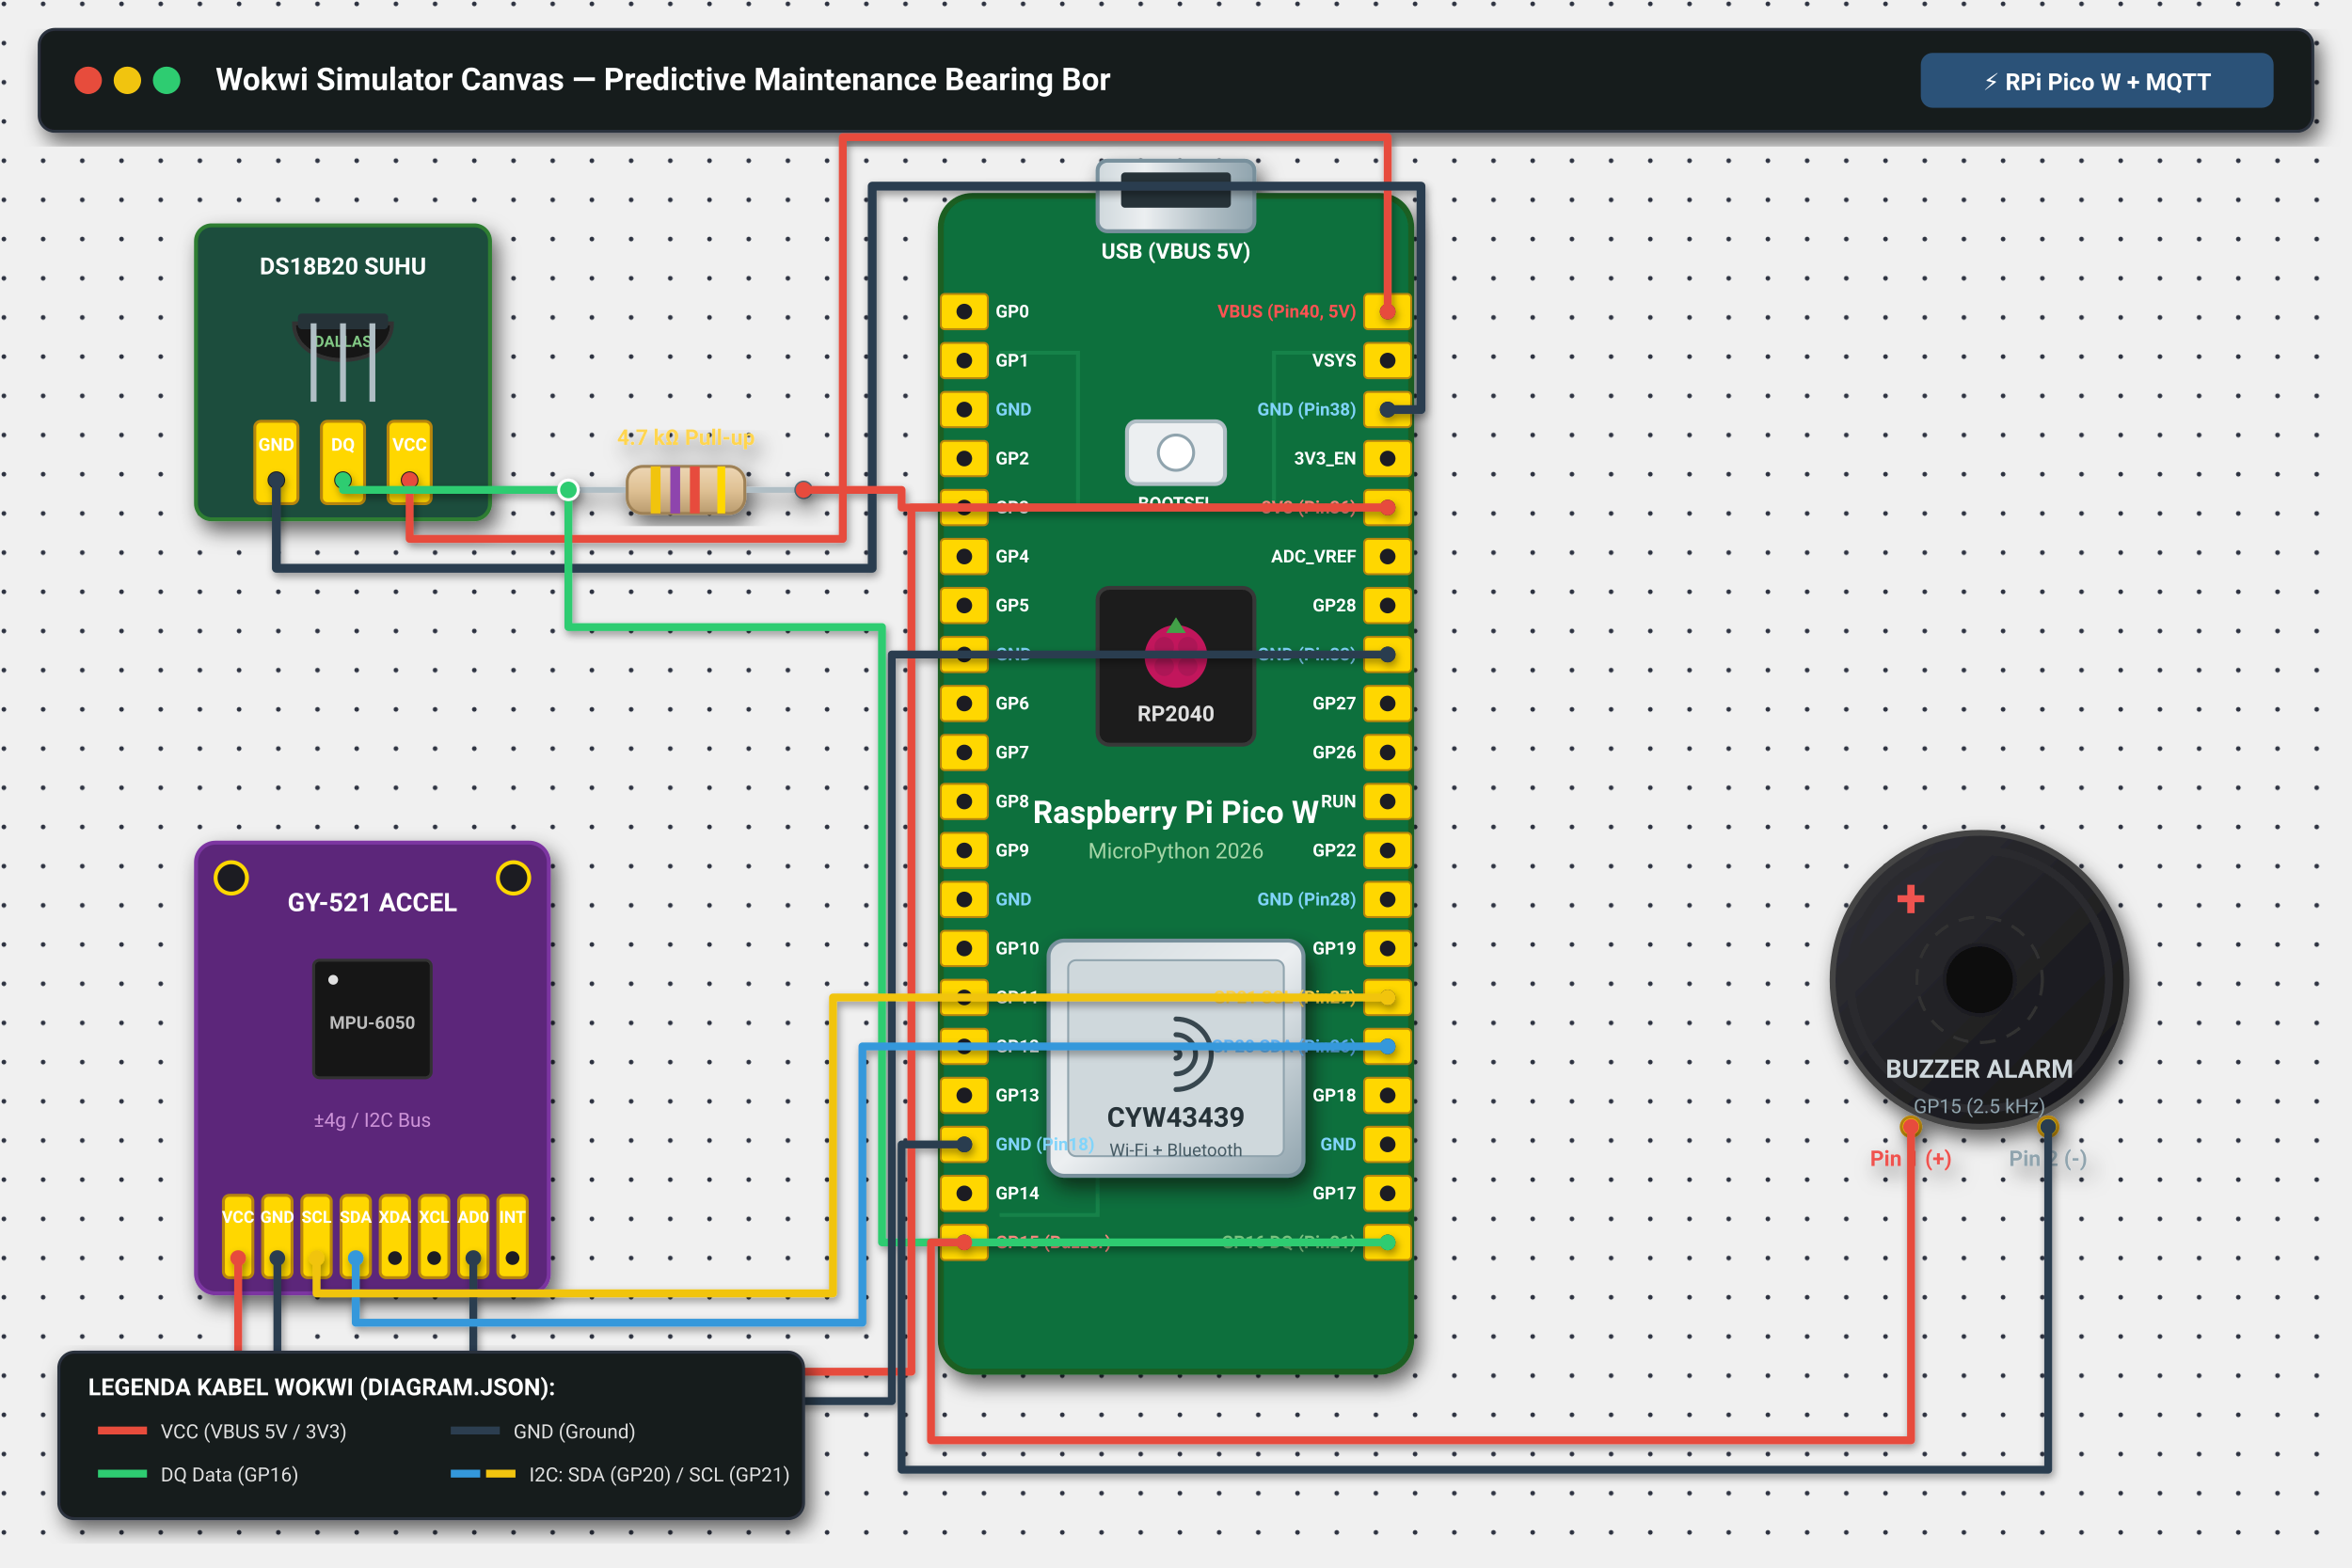
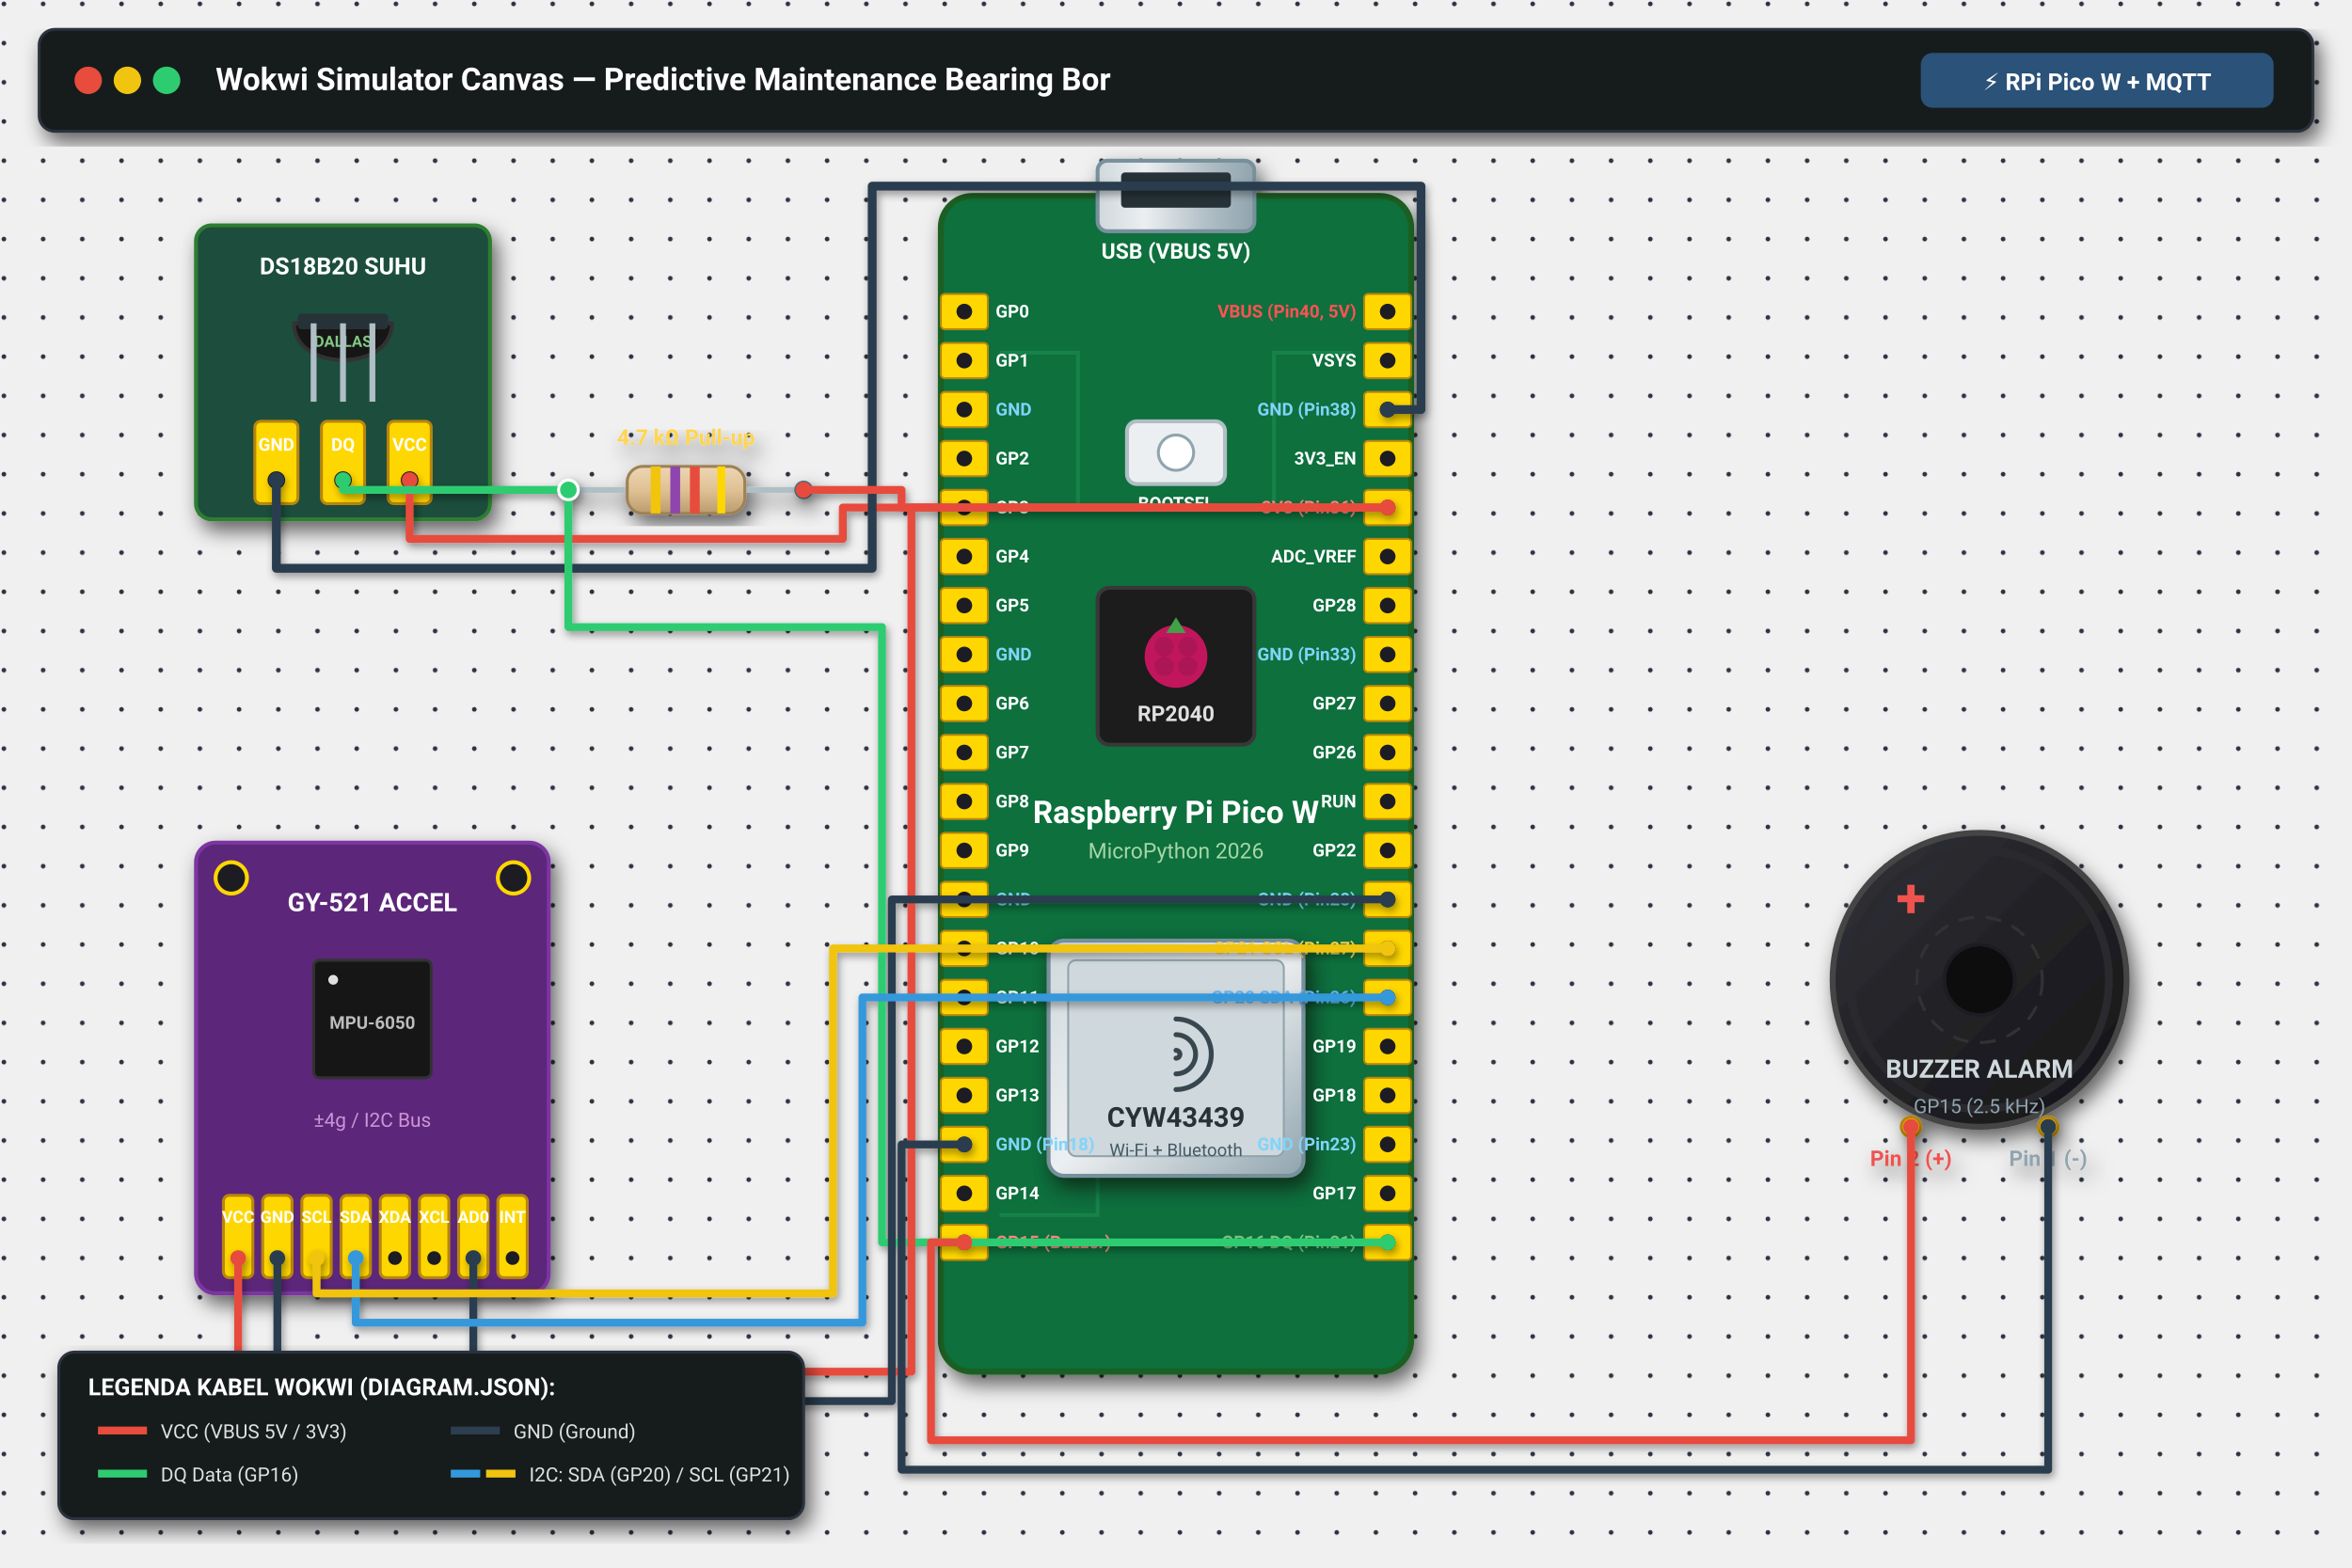
<svg xmlns="http://www.w3.org/2000/svg" viewBox="0 0 1200 800" width="100%" height="100%" style="background:#1e1e24; font-family: -apple-system, BlinkMacSystemFont, 'Segoe UI', Roboto, 'Helvetica Neue', Arial, sans-serif;">
  <defs>
    <pattern id="wokwiGrid" width="20" height="20" patternUnits="userSpaceOnUse">
      <circle cx="2" cy="2" r="1.2" fill="#2d3240" />
    </pattern>
    <filter id="wokwiShadow" x="-10%" y="-10%" width="125%" height="125%">
      <feDropShadow dx="3" dy="5" stdDeviation="5" flood-color="#000000" flood-opacity="0.6" />
    </filter>
    <filter id="wireShadow" x="-20%" y="-20%" width="140%" height="140%">
      <feDropShadow dx="1" dy="2" stdDeviation="2" flood-color="#000000" flood-opacity="0.4" />
    </filter>
    <linearGradient id="usbMetal" x1="0%" y1="0%" x2="100%" y2="0%">
      <stop offset="0%" stop-color="#cfd8dc" />
      <stop offset="30%" stop-color="#eceff1" />
      <stop offset="70%" stop-color="#b0bec5" />
      <stop offset="100%" stop-color="#90a4ae" />
    </linearGradient>
    <linearGradient id="wifiMetal" x1="0%" y1="0%" x2="100%" y2="100%">
      <stop offset="0%" stop-color="#cfd8dc" />
      <stop offset="50%" stop-color="#eceff1" />
      <stop offset="100%" stop-color="#90a4ae" />
    </linearGradient>
    <linearGradient id="resistorBody" x1="0%" y1="0%" x2="0%" y2="100%">
      <stop offset="0%" stop-color="#edd6b4" />
      <stop offset="50%" stop-color="#dfc194" />
      <stop offset="100%" stop-color="#ba9c6f" />
    </linearGradient>
    <linearGradient id="buzzerBody" x1="0%" y1="0%" x2="100%" y2="100%">
      <stop offset="0%" stop-color="#333338" />
      <stop offset="50%" stop-color="#222226" />
      <stop offset="100%" stop-color="#141416" />
    </linearGradient>
  </defs>
  <rect width="100%" height="100%" fill="url(#wokwiGrid)" />
  <rect x="20" y="15" width="1160" height="52" rx="8" fill="#181a1f" stroke="#2c303c" stroke-width="1.5" filter="url(#wokwiShadow)" />
  <circle cx="45" cy="41" r="7" fill="#e74c3c" />
  <circle cx="65" cy="41" r="7" fill="#f1c40f" />
  <circle cx="85" cy="41" r="7" fill="#2ecc71" />
  <text x="110" y="46" fill="#ffffff" font-size="16" font-weight="bold">Wokwi Simulator Canvas — Predictive Maintenance Bearing Bor</text>
  <rect x="980" y="27" width="180" height="28" rx="6" fill="#2b5278" />
  <text x="1070" y="46" fill="#ffffff" font-size="12" font-weight="bold" text-anchor="middle">⚡ RPi Pico W + MQTT</text>
  <g id="comp-mpu6050" transform="translate(100, 430)" filter="url(#wokwiShadow)">
    <rect x="0" y="0" width="180" height="230" rx="10" fill="#5c287a" stroke="#7b36a1" stroke-width="2" />
    <circle cx="18" cy="18" r="8" fill="#1e1e24" stroke="#ffd700" stroke-width="2" />
    <circle cx="162" cy="18" r="8" fill="#1e1e24" stroke="#ffd700" stroke-width="2" />
    <rect x="60" y="60" width="60" height="60" rx="3" fill="#151515" stroke="#333" stroke-width="1.5" />
    <circle cx="70" cy="70" r="2.5" fill="#e0e0e0" />
    <text x="90" y="95" fill="#bdbdbd" font-size="9" font-weight="bold" text-anchor="middle">MPU-6050</text>
    <text x="90" y="35" fill="#ffffff" font-size="13" font-weight="bold" text-anchor="middle">GY-521 ACCEL</text>
    <text x="90" y="145" fill="#ce93d8" font-size="10" text-anchor="middle">±4g / I2C Bus</text>
    <g transform="translate(14, 180)">
      <g fill="#ffd700" stroke="#b8860b" stroke-width="1.5">
        <rect x="0" y="0" width="15" height="42" rx="3" />
        <rect x="20" y="0" width="15" height="42" rx="3" />
        <rect x="40" y="0" width="15" height="42" rx="3" />
        <rect x="60" y="0" width="15" height="42" rx="3" />
        <rect x="80" y="0" width="15" height="42" rx="3" />
        <rect x="100" y="0" width="15" height="42" rx="3" />
        <rect x="120" y="0" width="15" height="42" rx="3" />
        <rect x="140" y="0" width="15" height="42" rx="3" />
      </g>
      <g fill="#1e1e24">
        <circle cx="7.5" cy="32" r="3.5" />
        <circle cx="27.5" cy="32" r="3.5" />
        <circle cx="47.5" cy="32" r="3.5" />
        <circle cx="67.5" cy="32" r="3.5" />
        <circle cx="87.5" cy="32" r="3.5" />
        <circle cx="107.5" cy="32" r="3.5" />
        <circle cx="127.5" cy="32" r="3.5" />
        <circle cx="147.5" cy="32" r="3.5" />
      </g>
      <g font-size="8.5" fill="#ffffff" font-weight="bold" text-anchor="middle">
        <text x="7.5" y="14">VCC</text>
        <text x="27.5" y="14">GND</text>
        <text x="47.5" y="14">SCL</text>
        <text x="67.5" y="14">SDA</text>
        <text x="87.5" y="14">XDA</text>
        <text x="107.5" y="14">XCL</text>
        <text x="127.5" y="14">AD0</text>
        <text x="147.5" y="14">INT</text>
      </g>
    </g>
  </g>
  <g id="comp-ds18b20" transform="translate(100, 115)" filter="url(#wokwiShadow)">
    <rect x="0" y="0" width="150" height="150" rx="8" fill="#1b4d3e" stroke="#2e7d32" stroke-width="2" />
    <text x="75" y="25" fill="#ffffff" font-size="12" font-weight="bold" text-anchor="middle">DS18B20 SUHU</text>
    <path d="M 50,50 L 100,50 C 100,75 50,75 50,50 Z" fill="#151515" stroke="#333" stroke-width="2" />
    <rect x="52" y="45" width="46" height="8" rx="2" fill="#263238" />
    <text x="75" y="62" fill="#81c784" font-size="8" font-weight="bold" text-anchor="middle">DALLAS</text>
    <line x1="60" y1="50" x2="60" y2="90" stroke="#b0bec5" stroke-width="3" />
    <line x1="75" y1="50" x2="75" y2="90" stroke="#b0bec5" stroke-width="3" />
    <line x1="90" y1="50" x2="90" y2="90" stroke="#b0bec5" stroke-width="3" />
    <g transform="translate(30, 100)">
      <rect x="0" y="0" width="22" height="42" rx="3" fill="#ffd700" stroke="#b8860b" stroke-width="1.5" />
      <rect x="34" y="0" width="22" height="42" rx="3" fill="#ffd700" stroke="#b8860b" stroke-width="1.5" />
      <rect x="68" y="0" width="22" height="42" rx="3" fill="#ffd700" stroke="#b8860b" stroke-width="1.5" />
      <circle cx="11" cy="30" r="4.5" fill="#1e1e24" />
      <circle cx="45" cy="30" r="4.5" fill="#1e1e24" />
      <circle cx="79" cy="30" r="4.5" fill="#1e1e24" />
      <text x="11" y="15" fill="#ffffff" font-size="9" font-weight="bold" text-anchor="middle">GND</text>
      <text x="45" y="15" fill="#ffffff" font-size="9" font-weight="bold" text-anchor="middle">DQ</text>
      <text x="79" y="15" fill="#ffffff" font-size="9" font-weight="bold" text-anchor="middle">VCC</text>
    </g>
  </g>
  <g id="comp-resistor" transform="translate(290, 230)" filter="url(#wokwiShadow)">
    <line x1="0" y1="20" x2="30" y2="20" stroke="#b0bec5" stroke-width="3" stroke-linecap="round" />
    <line x1="90" y1="20" x2="120" y2="20" stroke="#b0bec5" stroke-width="3" stroke-linecap="round" />
    <rect x="30" y="8" width="60" height="24" rx="8" fill="url(#resistorBody)" stroke="#9e8156" stroke-width="1.5" />
    <rect x="42" y="8" width="5" height="24" fill="#f1c40f" />
    <rect x="52" y="8" width="5" height="24" fill="#8e44ad" />
    <rect x="62" y="8" width="5" height="24" fill="#e74c3c" />
    <rect x="76" y="8" width="4" height="24" fill="#ffd700" />
    <text x="60" y="-3" fill="#ffd54f" font-size="11" font-weight="bold" text-anchor="middle">4.7 kΩ Pull-up</text>
    <circle cx="0" cy="20" r="4" fill="#cfd8dc" stroke="#546e7a" stroke-width="1.5" />
    <circle cx="120" cy="20" r="4" fill="#cfd8dc" stroke="#546e7a" stroke-width="1.5" />
  </g>
  <g id="comp-pico" transform="translate(480, 100)" filter="url(#wokwiShadow)">
    <rect x="0" y="0" width="240" height="600" rx="16" fill="#0e6f3d" stroke="#1b5e20" stroke-width="3" />
    <path d="M 30,80 L 70,80 L 70,160 M 210,80 L 170,80 L 170,160 M 30,520 L 80,520 L 80,450" fill="none" stroke="#158249" stroke-width="2" />
    <rect x="80" y="-18" width="80" height="36" rx="5" fill="url(#usbMetal)" stroke="#78909c" stroke-width="2" />
    <rect x="92" y="-12" width="56" height="18" rx="2" fill="#263238" />
    <text x="120" y="32" fill="#ffffff" font-size="11" font-weight="bold" text-anchor="middle">USB (VBUS 5V)</text>
    <rect x="55" y="380" width="130" height="120" rx="8" fill="url(#wifiMetal)" stroke="#78909c" stroke-width="2" filter="url(#wokwiShadow)" />
    <rect x="65" y="390" width="110" height="100" rx="4" fill="#cfd8dc" stroke="#90a4ae" stroke-width="1" />
    <path d="M 120,420 A 18 18 0 0 1 120,456 M 120,428 A 10 10 0 0 1 120,448 M 120,436 A 2 2 0 0 1 120,440" fill="none" stroke="#37474f" stroke-width="2.5" stroke-linecap="round" />
    <text x="120" y="475" fill="#263238" font-size="14" font-weight="bold" text-anchor="middle">CYW43439</text>
    <text x="120" y="490" fill="#455a64" font-size="9" text-anchor="middle">Wi-Fi + Bluetooth</text>
    <rect x="80" y="200" width="80" height="80" rx="6" fill="#1b1b1b" stroke="#383838" stroke-width="2" />
    <circle cx="120" cy="235" r="16" fill="#c2185b" />
    <circle cx="114" cy="230" r="5" fill="#ad1457" />
    <circle cx="126" cy="230" r="5" fill="#ad1457" />
    <circle cx="114" cy="240" r="5" fill="#ad1457" />
    <circle cx="126" cy="240" r="5" fill="#ad1457" />
    <path d="M 120,215 L 115,223 L 125,223 Z" fill="#43a047" />
    <text x="120" y="268" fill="#e0e0e0" font-size="11" font-weight="bold" text-anchor="middle">RP2040</text>
    <rect x="95" y="115" width="50" height="32" rx="5" fill="#eceff1" stroke="#b0bec5" stroke-width="2" />
    <circle cx="120" cy="131" r="9" fill="#ffffff" stroke="#90a4ae" stroke-width="1.5" />
    <text x="120" y="160" fill="#ffffff" font-size="9" font-weight="bold" text-anchor="middle">BOOTSEL</text>
    <text x="120" y="320" fill="#ffffff" font-size="16" font-weight="bold" text-anchor="middle">Raspberry Pi Pico W</text>
    <text x="120" y="338" fill="#a5d6a7" font-size="11" text-anchor="middle">MicroPython 2026</text>
    <g id="pico-left-pins">
      <g fill="#ffd700" stroke="#b8860b" stroke-width="1">
        <rect x="0" y="50" width="24" height="18" rx="2" />
        <rect x="0" y="75" width="24" height="18" rx="2" />
        <rect x="0" y="100" width="24" height="18" rx="2" />
        <rect x="0" y="125" width="24" height="18" rx="2" />
        <rect x="0" y="150" width="24" height="18" rx="2" />
        <rect x="0" y="175" width="24" height="18" rx="2" />
        <rect x="0" y="200" width="24" height="18" rx="2" />
        <rect x="0" y="225" width="24" height="18" rx="2" />
        <rect x="0" y="250" width="24" height="18" rx="2" />
        <rect x="0" y="275" width="24" height="18" rx="2" />
        <rect x="0" y="300" width="24" height="18" rx="2" />
        <rect x="0" y="325" width="24" height="18" rx="2" />
        <rect x="0" y="350" width="24" height="18" rx="2" />
        <rect x="0" y="375" width="24" height="18" rx="2" />
        <rect x="0" y="400" width="24" height="18" rx="2" />
        <rect x="0" y="425" width="24" height="18" rx="2" />
        <rect x="0" y="450" width="24" height="18" rx="2" />
        <rect x="0" y="475" width="24" height="18" rx="2" />
        <rect x="0" y="500" width="24" height="18" rx="2" />
        <rect x="0" y="525" width="24" height="18" rx="2" />
      </g>
      <g fill="#1e1e24">
        <circle cx="12" cy="59" r="4" />
        <circle cx="12" cy="84" r="4" />
        <circle cx="12" cy="109" r="4" />
        <circle cx="12" cy="134" r="4" />
        <circle cx="12" cy="159" r="4" />
        <circle cx="12" cy="184" r="4" />
        <circle cx="12" cy="209" r="4" />
        <circle cx="12" cy="234" r="4" />
        <circle cx="12" cy="259" r="4" />
        <circle cx="12" cy="284" r="4" />
        <circle cx="12" cy="309" r="4" />
        <circle cx="12" cy="334" r="4" />
        <circle cx="12" cy="359" r="4" />
        <circle cx="12" cy="384" r="4" />
        <circle cx="12" cy="409" r="4" />
        <circle cx="12" cy="434" r="4" />
        <circle cx="12" cy="459" r="4" />
        <circle cx="12" cy="484" r="4" />
        <circle cx="12" cy="509" r="4" />
        <circle cx="12" cy="534" r="4" />
      </g>
      <g font-size="9" fill="#ffffff" font-weight="bold">
        <text x="28" y="62">GP0</text>
        <text x="28" y="87">GP1</text>
        <text x="28" y="112" fill="#81d4fa">GND</text>
        <text x="28" y="137">GP2</text>
        <text x="28" y="162">GP3</text>
        <text x="28" y="187">GP4</text>
        <text x="28" y="212">GP5</text>
        <text x="28" y="237" fill="#81d4fa">GND</text>
        <text x="28" y="262">GP6</text>
        <text x="28" y="287">GP7</text>
        <text x="28" y="312">GP8</text>
        <text x="28" y="337">GP9</text>
        <text x="28" y="362" fill="#81d4fa">GND</text>
        <text x="28" y="387">GP10</text>
        <text x="28" y="412">GP11</text>
        <text x="28" y="437">GP12</text>
        <text x="28" y="462">GP13</text>
        <text x="28" y="487" fill="#81d4fa">GND (Pin18)</text>
        <text x="28" y="512">GP14</text>
        <text x="28" y="537" fill="#ff8a80">GP15 (Buzzer)</text>
      </g>
    </g>
    <g id="pico-right-pins">
      <g fill="#ffd700" stroke="#b8860b" stroke-width="1">
        <rect x="216" y="50" width="24" height="18" rx="2" />
        <rect x="216" y="75" width="24" height="18" rx="2" />
        <rect x="216" y="100" width="24" height="18" rx="2" />
        <rect x="216" y="125" width="24" height="18" rx="2" />
        <rect x="216" y="150" width="24" height="18" rx="2" />
        <rect x="216" y="175" width="24" height="18" rx="2" />
        <rect x="216" y="200" width="24" height="18" rx="2" />
        <rect x="216" y="225" width="24" height="18" rx="2" />
        <rect x="216" y="250" width="24" height="18" rx="2" />
        <rect x="216" y="275" width="24" height="18" rx="2" />
        <rect x="216" y="300" width="24" height="18" rx="2" />
        <rect x="216" y="325" width="24" height="18" rx="2" />
        <rect x="216" y="350" width="24" height="18" rx="2" />
        <rect x="216" y="375" width="24" height="18" rx="2" />
        <rect x="216" y="400" width="24" height="18" rx="2" />
        <rect x="216" y="425" width="24" height="18" rx="2" />
        <rect x="216" y="450" width="24" height="18" rx="2" />
        <rect x="216" y="475" width="24" height="18" rx="2" />
        <rect x="216" y="500" width="24" height="18" rx="2" />
        <rect x="216" y="525" width="24" height="18" rx="2" />
      </g>
      <g fill="#1e1e24">
        <circle cx="228" cy="59" r="4" />
        <circle cx="228" cy="84" r="4" />
        <circle cx="228" cy="109" r="4" />
        <circle cx="228" cy="134" r="4" />
        <circle cx="228" cy="159" r="4" />
        <circle cx="228" cy="184" r="4" />
        <circle cx="228" cy="209" r="4" />
        <circle cx="228" cy="234" r="4" />
        <circle cx="228" cy="259" r="4" />
        <circle cx="228" cy="284" r="4" />
        <circle cx="228" cy="309" r="4" />
        <circle cx="228" cy="334" r="4" />
        <circle cx="228" cy="359" r="4" />
        <circle cx="228" cy="384" r="4" />
        <circle cx="228" cy="409" r="4" />
        <circle cx="228" cy="434" r="4" />
        <circle cx="228" cy="459" r="4" />
        <circle cx="228" cy="484" r="4" />
        <circle cx="228" cy="509" r="4" />
        <circle cx="228" cy="534" r="4" />
      </g>
      <g font-size="9" fill="#ffffff" font-weight="bold" text-anchor="end">
        <text x="212" y="62" fill="#ff5252">VBUS (Pin40, 5V)</text>
        <text x="212" y="87">VSYS</text>
        <text x="212" y="112" fill="#81d4fa">GND (Pin38)</text>
        <text x="212" y="137">3V3_EN</text>
        <text x="212" y="162" fill="#ff8a80">3V3 (Pin36)</text>
        <text x="212" y="187">ADC_VREF</text>
        <text x="212" y="212">GP28</text>
        <text x="212" y="237" fill="#81d4fa">GND (Pin33)</text>
        <text x="212" y="262">GP27</text>
        <text x="212" y="287">GP26</text>
        <text x="212" y="312">RUN</text>
        <text x="212" y="337">GP22</text>
        <text x="212" y="362" fill="#81d4fa">GND (Pin28)</text>
-         <text x="212" y="387">GP19</text>
-         <text x="212" y="412" fill="#ffd54f">GP21 SCL (Pin27)</text>
-         <text x="212" y="437" fill="#64b5f6">GP20 SDA (Pin26)</text>
+         <text x="212" y="387" fill="#ffd54f">GP21 SCL (Pin27)</text>
+         <text x="212" y="412" fill="#64b5f6">GP20 SDA (Pin26)</text>
+         <text x="212" y="437">GP19</text>
        <text x="212" y="462">GP18</text>
-         <text x="212" y="487" fill="#81d4fa">GND</text>
+         <text x="212" y="487" fill="#81d4fa">GND (Pin23)</text>
        <text x="212" y="512">GP17</text>
        <text x="212" y="537" fill="#81c784">GP16 DQ (Pin21)</text>
      </g>
    </g>
  </g>
  <g id="comp-buzzer" transform="translate(930, 420)" filter="url(#wokwiShadow)">
    <circle cx="80" cy="80" r="75" fill="url(#buzzerBody)" stroke="#444" stroke-width="3" />
    <circle cx="80" cy="80" r="66" fill="none" stroke="#2a2a2e" stroke-width="4" />
    <circle cx="80" cy="80" r="18" fill="#0a0a0c" stroke="#1f1f22" stroke-width="2" />
    <circle cx="80" cy="80" r="32" fill="none" stroke="#333" stroke-width="1.5" stroke-dasharray="8,6" />
    <text x="45" y="48" fill="#ef5350" font-size="28" font-weight="bold" text-anchor="middle">+</text>
    <text x="80" y="130" fill="#cfd8dc" font-size="13" font-weight="bold" text-anchor="middle">BUZZER ALARM</text>
    <text x="80" y="148" fill="#90a4ae" font-size="10" text-anchor="middle">GP15 (2.5 kHz)</text>
    <circle cx="45" cy="155" r="5" fill="#ffd700" stroke="#b8860b" stroke-width="1.5" />
    <circle cx="115" cy="155" r="5" fill="#ffd700" stroke="#b8860b" stroke-width="1.5" />
-     <text x="45" y="175" fill="#ef5350" font-size="11" font-weight="bold" text-anchor="middle">Pin 1 (+)</text>
-     <text x="115" y="175" fill="#90a4ae" font-size="11" font-weight="bold" text-anchor="middle">Pin 2 (-)</text>
+     <text x="45" y="175" fill="#ef5350" font-size="11" font-weight="bold" text-anchor="middle">Pin 2 (+)</text>
+     <text x="115" y="175" fill="#90a4ae" font-size="11" font-weight="bold" text-anchor="middle">Pin 1 (-)</text>
  </g>
  <g id="wires" filter="url(#wireShadow)" stroke-linecap="round" stroke-linejoin="round">
-     <path d="M 209,245 L 209,275 L 430,275 L 430,70 L 708,70 L 708,159" fill="none" stroke="#e74c3c" stroke-width="4" />
+     <path d="M 209,245 L 209,275 L 430,275 L 430,259 L 708,259" fill="none" stroke="#e74c3c" stroke-width="4" />
    <circle cx="209" cy="245" r="4" fill="#e74c3c" />
-     <circle cx="708" cy="159" r="4" fill="#e74c3c" />
+     <circle cx="708" cy="259" r="4" fill="#e74c3c" />
    <path d="M 141,245 L 141,290 L 445,290 L 445,95 L 725,95 L 725,209 L 708,209" fill="none" stroke="#2c3e50" stroke-width="4.5" />
    <circle cx="141" cy="245" r="4" fill="#2c3e50" />
    <circle cx="708" cy="209" r="4" fill="#2c3e50" />
    <path d="M 175,245 L 175,250 L 290,250" fill="none" stroke="#2ecc71" stroke-width="4" />
    <path d="M 290,250 L 290,320 L 450,320 L 450,634 L 708,634" fill="none" stroke="#2ecc71" stroke-width="4" />
    <circle cx="175" cy="245" r="4" fill="#2ecc71" />
    <circle cx="290" cy="250" r="5" fill="#2ecc71" stroke="#ffffff" stroke-width="1.5" />
    <circle cx="708" cy="634" r="4" fill="#2ecc71" />
    <path d="M 410,250 L 460,250 L 460,259 L 708,259" fill="none" stroke="#e74c3c" stroke-width="4" />
    <circle cx="410" cy="250" r="4" fill="#e74c3c" />
    <circle cx="708" cy="259" r="4" fill="#e74c3c" />
    <path d="M 121.5,642 L 121.5,700 L 465,700 L 465,259 L 708,259" fill="none" stroke="#e74c3c" stroke-width="4" />
    <circle cx="121.5" cy="642" r="4" fill="#e74c3c" />
    <path d="M 141.5,642 L 141.5,715 L 241.5,715 L 241.5,642" fill="none" stroke="#2c3e50" stroke-width="4" />
-     <path d="M 241.5,715 L 455,715 L 455,334 L 708,334" fill="none" stroke="#2c3e50" stroke-width="4" />
+     <path d="M 241.5,715 L 455,715 L 455,459 L 708,459" fill="none" stroke="#2c3e50" stroke-width="4" />
    <circle cx="141.5" cy="642" r="4" fill="#2c3e50" />
    <circle cx="241.5" cy="642" r="4" fill="#2c3e50" />
-     <circle cx="708" cy="334" r="4" fill="#2c3e50" />
-     <path d="M 181.5,642 L 181.5,675 L 440,675 L 440,534 L 708,534" fill="none" stroke="#3498db" stroke-width="4" />
+     <circle cx="708" cy="459" r="4" fill="#2c3e50" />
+     <path d="M 181.5,642 L 181.5,675 L 440,675 L 440,509 L 708,509" fill="none" stroke="#3498db" stroke-width="4" />
    <circle cx="181.5" cy="642" r="4" fill="#3498db" />
-     <circle cx="708" cy="534" r="4" fill="#3498db" />
-     <path d="M 161.5,642 L 161.5,660 L 425,660 L 425,509 L 708,509" fill="none" stroke="#f1c40f" stroke-width="4" />
+     <circle cx="708" cy="509" r="4" fill="#3498db" />
+     <path d="M 161.5,642 L 161.5,660 L 425,660 L 425,484 L 708,484" fill="none" stroke="#f1c40f" stroke-width="4" />
    <circle cx="161.5" cy="642" r="4" fill="#f1c40f" />
-     <circle cx="708" cy="509" r="4" fill="#f1c40f" />
+     <circle cx="708" cy="484" r="4" fill="#f1c40f" />
    <path d="M 975,575 L 975,735 L 475,735 L 475,634 L 492,634" fill="none" stroke="#e74c3c" stroke-width="4" />
    <circle cx="975" cy="575" r="4" fill="#e74c3c" />
    <circle cx="492" cy="634" r="4" fill="#e74c3c" />
    <path d="M 1045,575 L 1045,750 L 460,750 L 460,584 L 492,584" fill="none" stroke="#2c3e50" stroke-width="4" />
    <circle cx="1045" cy="575" r="4" fill="#2c3e50" />
    <circle cx="492" cy="584" r="4" fill="#2c3e50" />
  </g>
  <g transform="translate(30, 690)">
    <rect x="0" y="0" width="380" height="85" rx="8" fill="#181a1f" stroke="#2c303c" stroke-width="1.5" filter="url(#wokwiShadow)" />
    <text x="15" y="22" fill="#ffffff" font-size="12" font-weight="bold">LEGENDA KABEL WOKWI (DIAGRAM.JSON):</text>
    <line x1="20" y1="40" x2="45" y2="40" stroke="#e74c3c" stroke-width="4" />
    <text x="52" y="44" fill="#e0e0e0" font-size="10">VCC (VBUS 5V / 3V3)</text>
    <line x1="200" y1="40" x2="225" y2="40" stroke="#2c3e50" stroke-width="4" />
    <text x="232" y="44" fill="#e0e0e0" font-size="10">GND (Ground)</text>
    <line x1="20" y1="62" x2="45" y2="62" stroke="#2ecc71" stroke-width="4" />
    <text x="52" y="66" fill="#e0e0e0" font-size="10">DQ Data (GP16)</text>
    <line x1="200" y1="62" x2="215" y2="62" stroke="#3498db" stroke-width="4" />
    <line x1="218" y1="62" x2="233" y2="62" stroke="#f1c40f" stroke-width="4" />
    <text x="240" y="66" fill="#e0e0e0" font-size="10">I2C: SDA (GP20) / SCL (GP21)</text>
  </g>
</svg>
